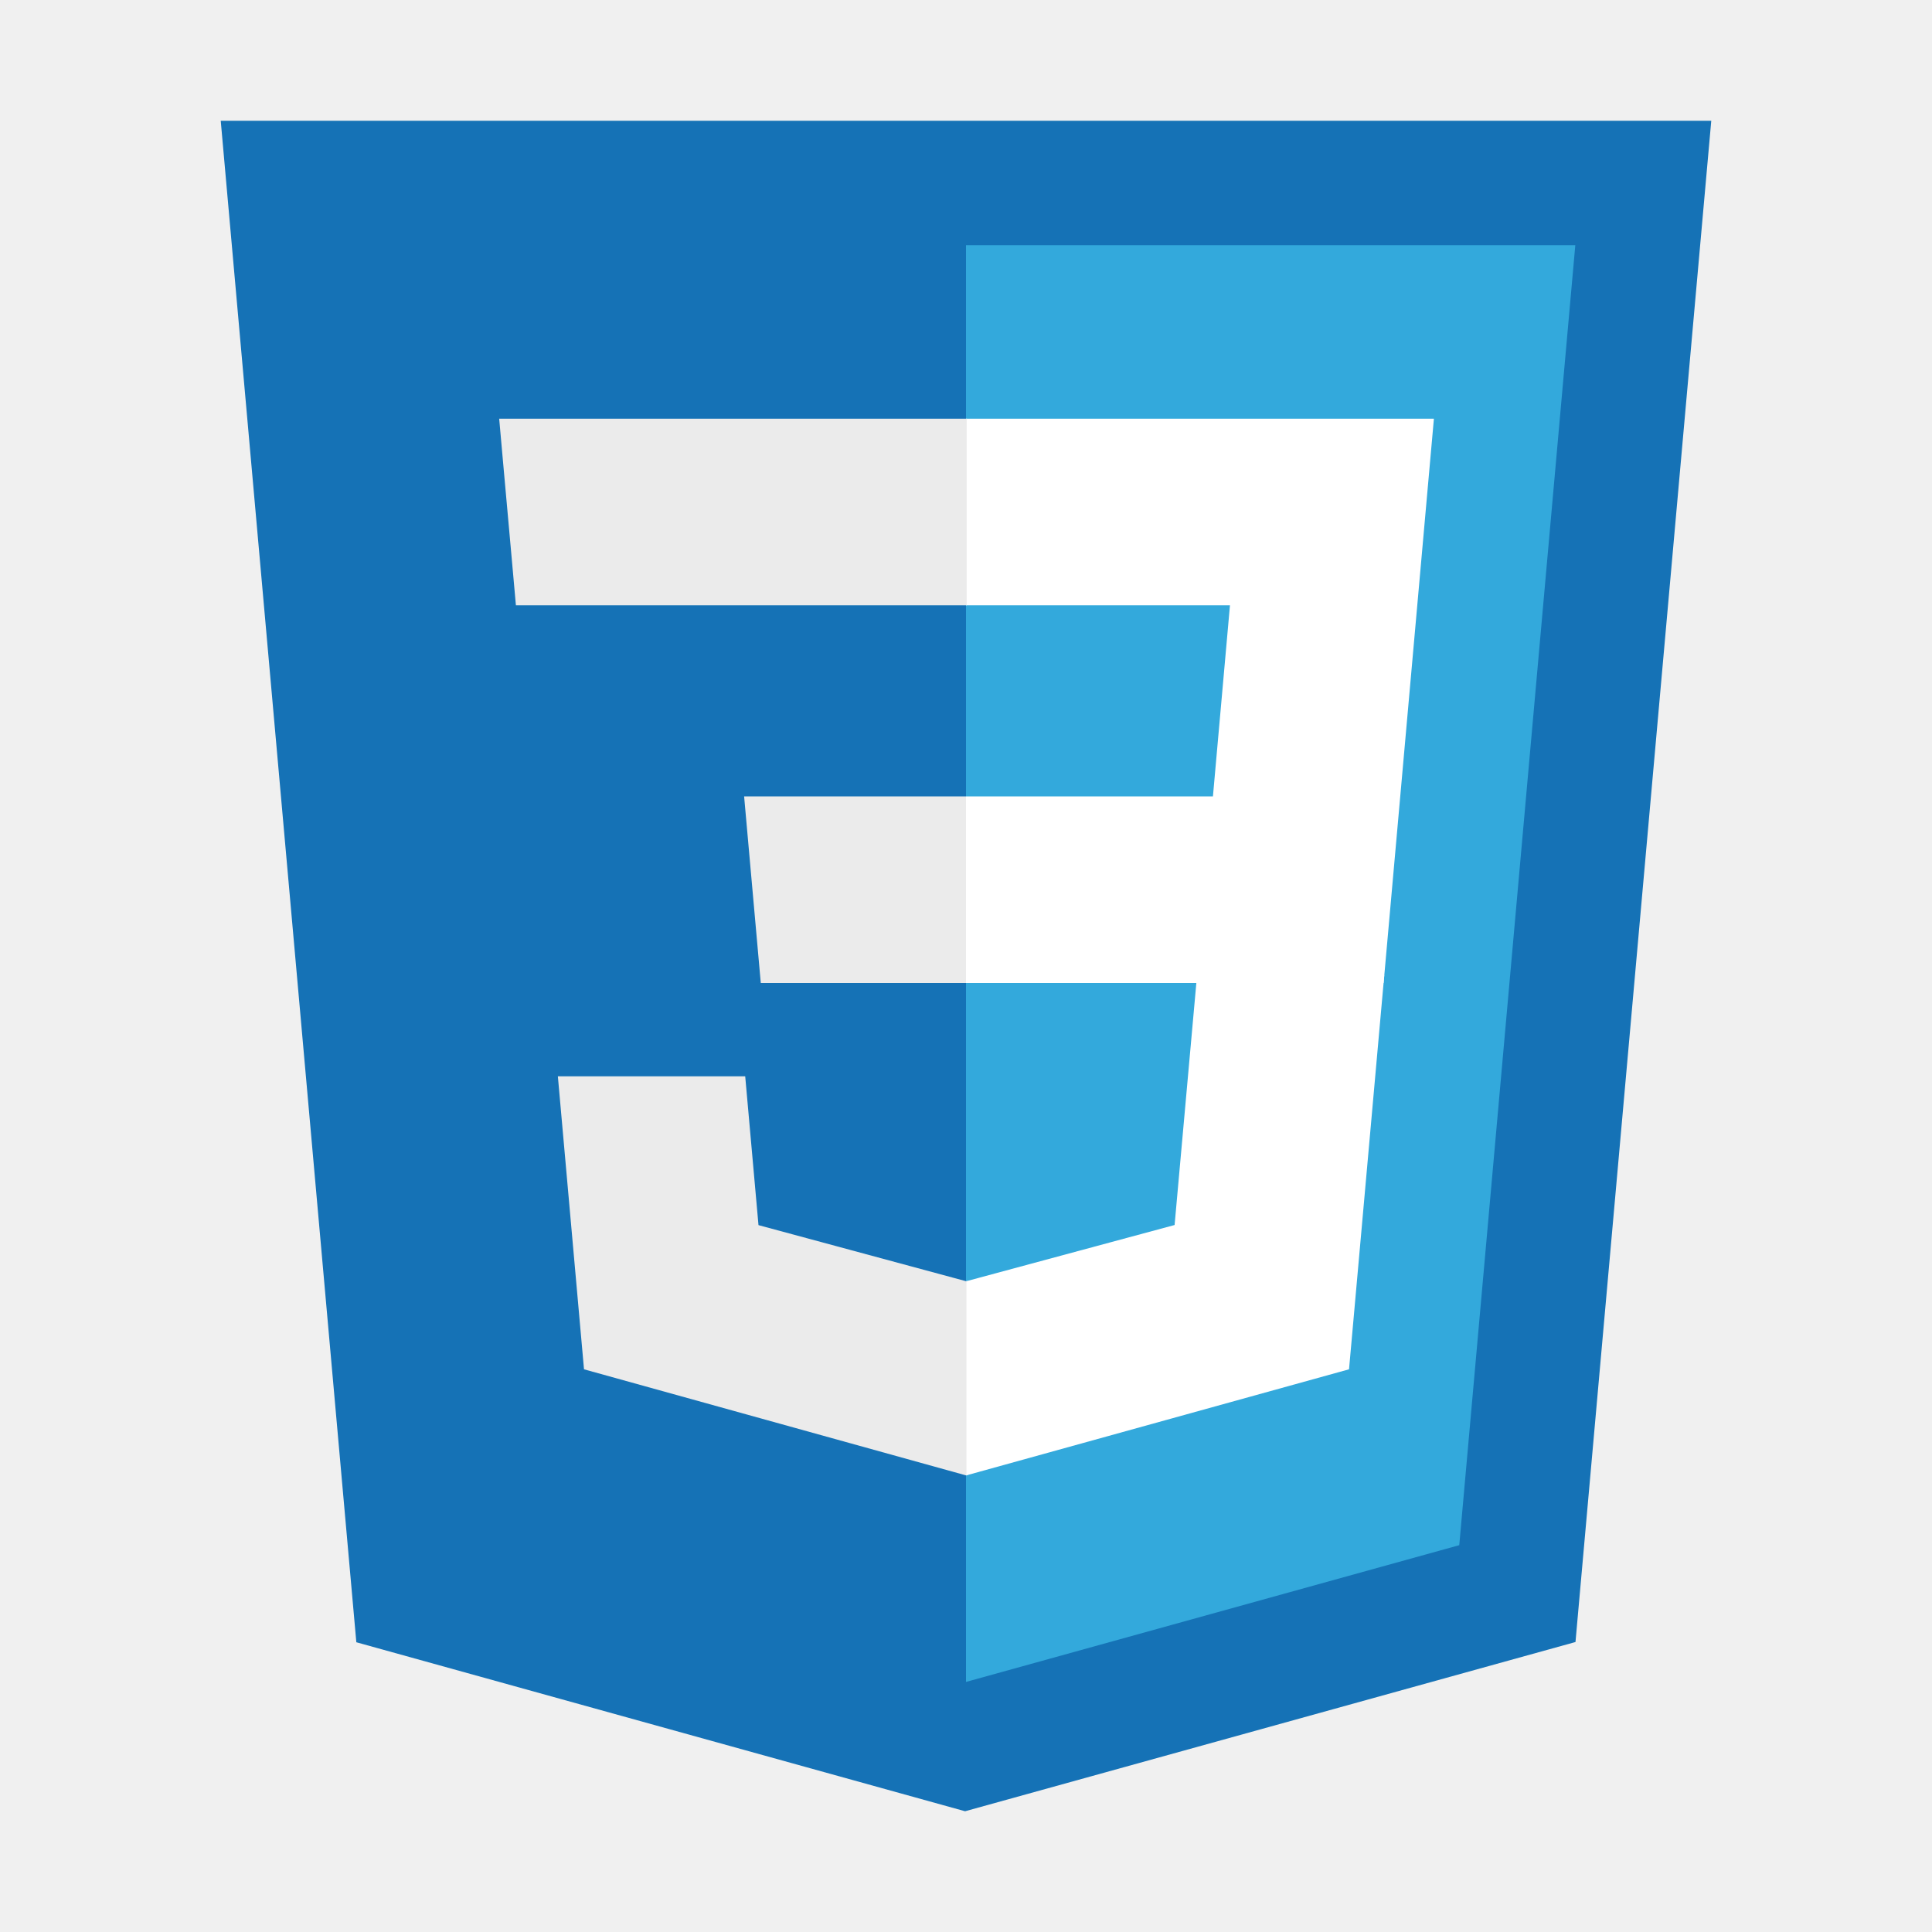
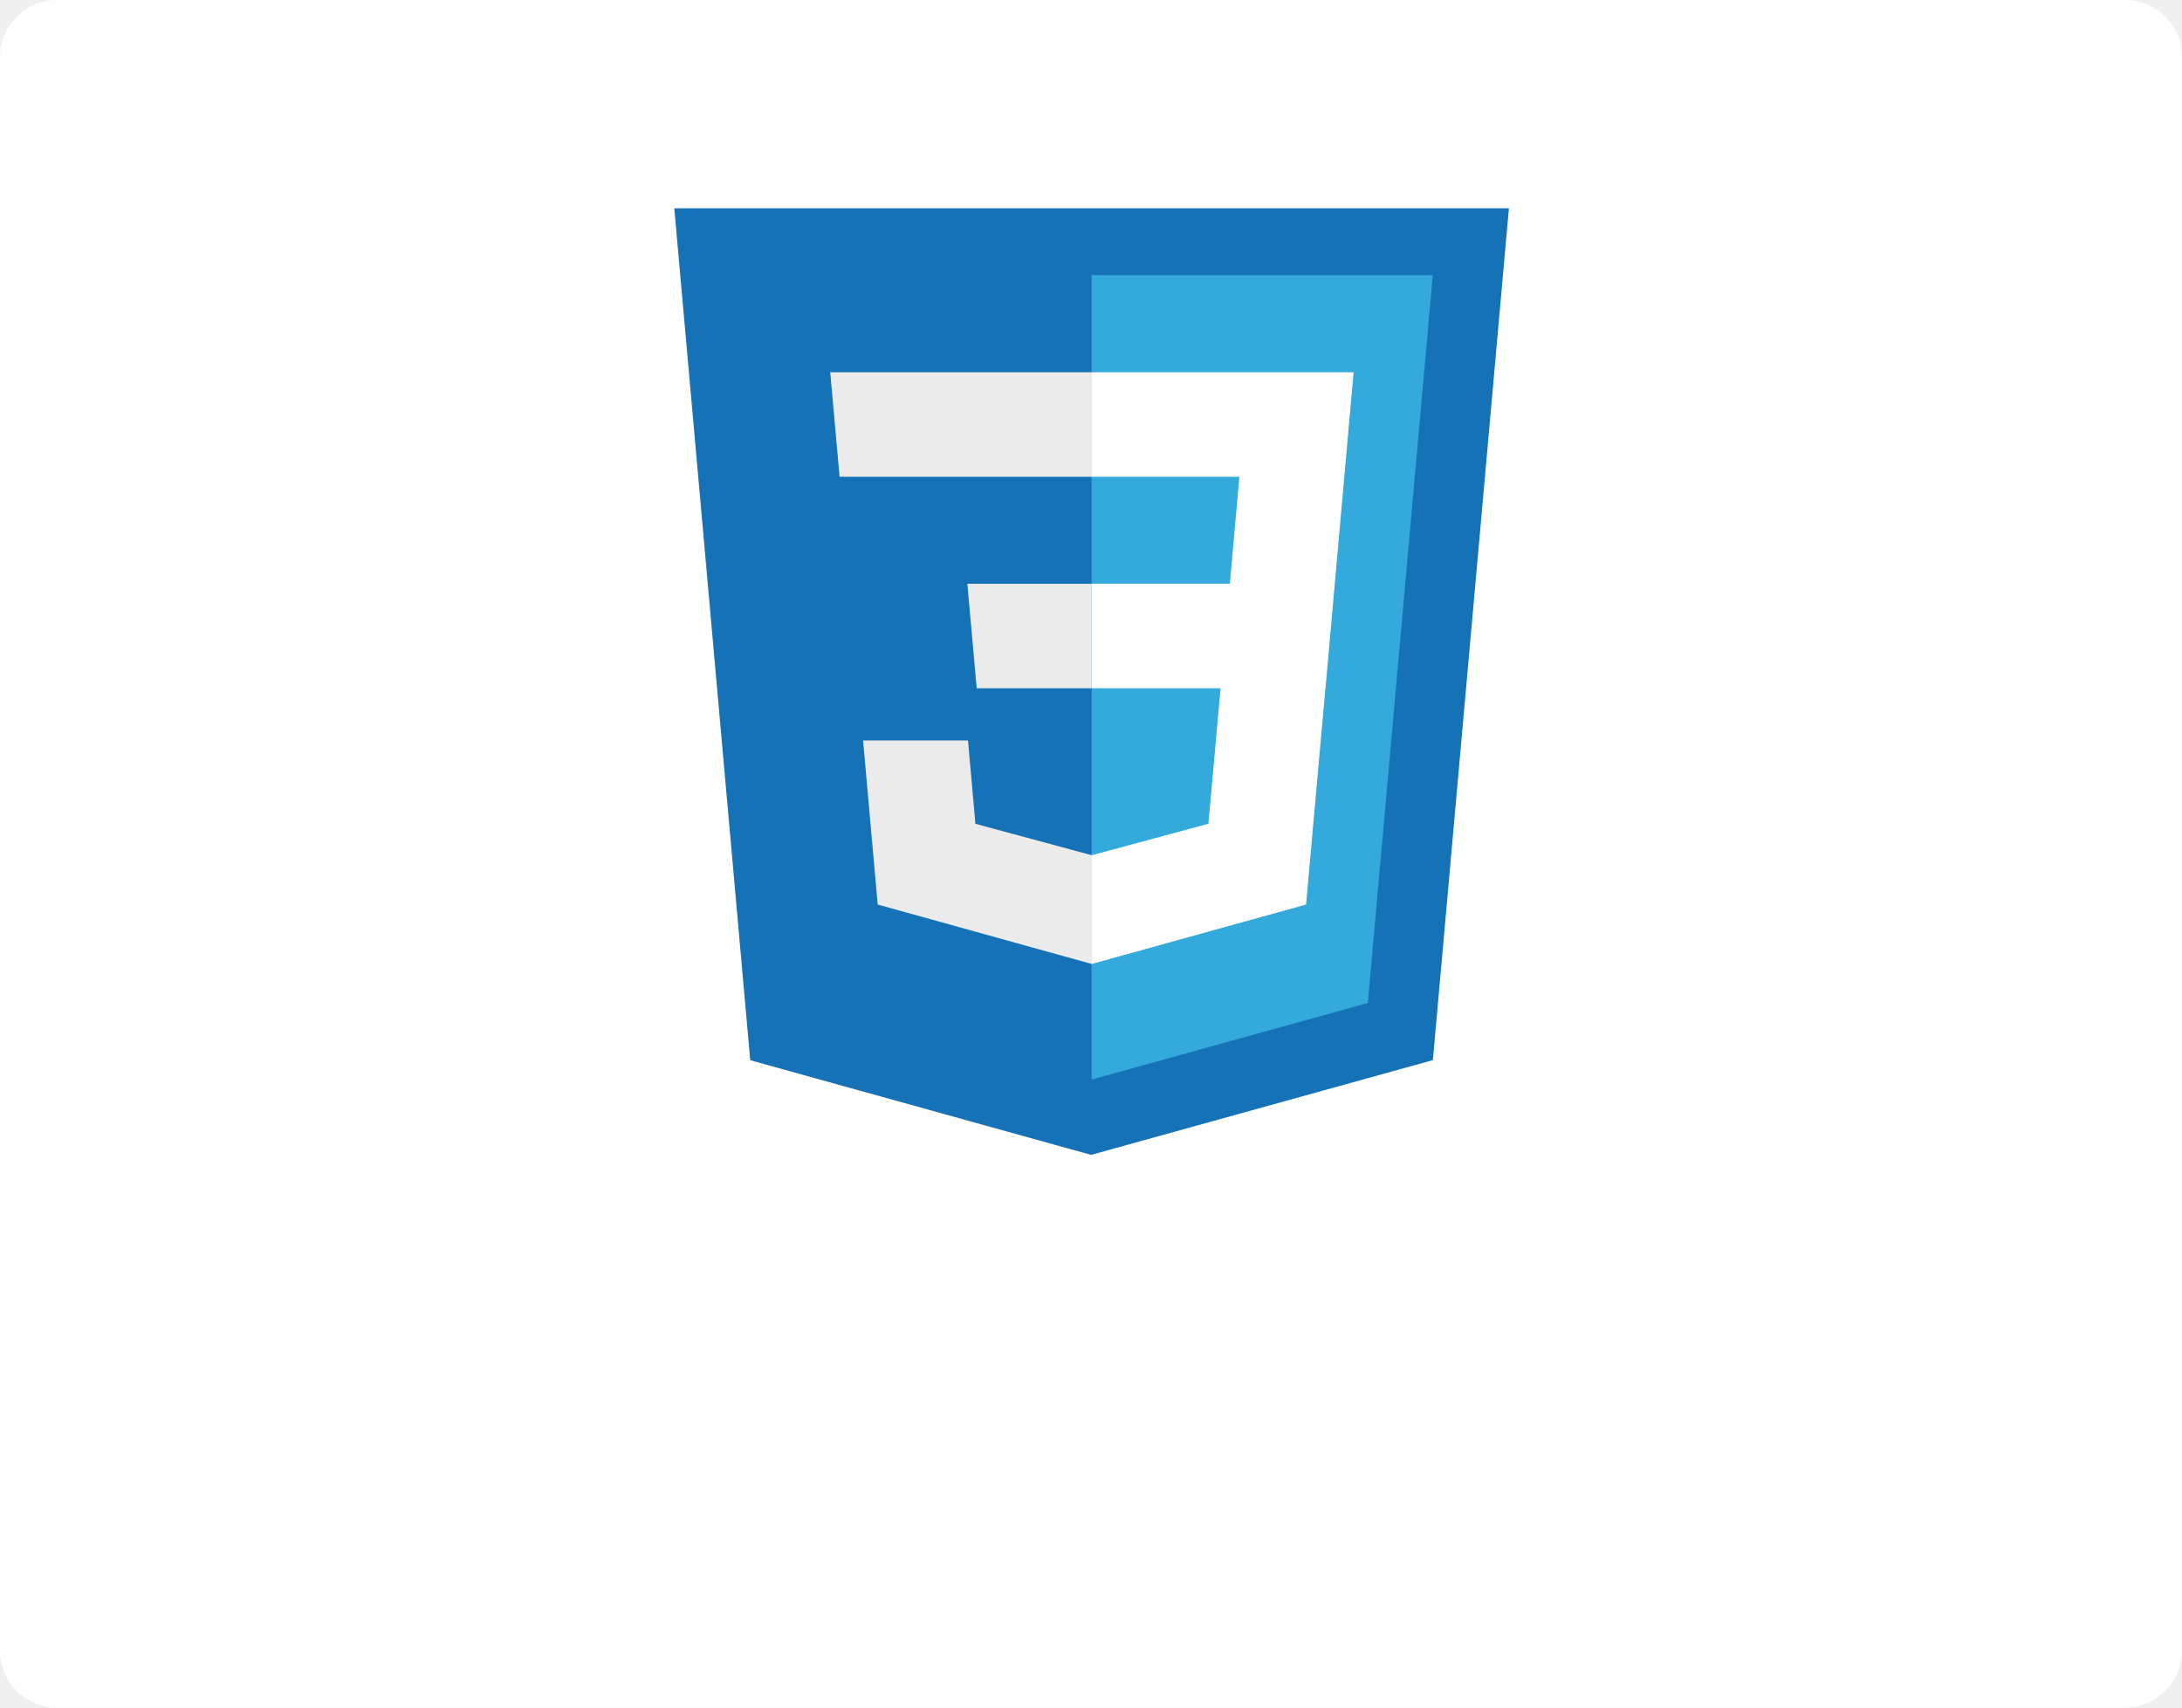
- <svg xmlns="http://www.w3.org/2000/svg" viewBox="0 0 32 32">
-   <polygon points="5.902 27.201 3.656 2 28.344 2 26.095 27.197 15.985 30 5.902 27.201" style="fill:#1572b6" />
-   <polygon points="16 27.858 24.17 25.593 26.092 4.061 16 4.061 16 27.858" style="fill:#33a9dc" />
-   <polygon points="16 13.191 20.09 13.191 20.372 10.026 16 10.026 16 6.935 16.011 6.935 23.75 6.935 23.676 7.764 22.917 16.282 16 16.282 16 13.191" style="fill:#fff" />
-   <polygon points="16.019 21.218 16.005 21.222 12.563 20.292 12.343 17.827 10.67 17.827 9.24 17.827 9.673 22.68 16.004 24.438 16.019 24.434 16.019 21.218" style="fill:#ebebeb" />
-   <polygon points="19.827 16.151 19.455 20.29 16.008 21.22 16.008 24.436 22.344 22.68 22.391 22.158 22.928 16.151 19.827 16.151" style="fill:#fff" />
-   <polygon points="16.011 6.935 16.011 8.855 16.011 10.018 16.011 10.026 8.555 10.026 8.555 10.026 8.545 10.026 8.483 9.331 8.342 7.764 8.268 6.935 16.011 6.935" style="fill:#ebebeb" />
-   <polygon points="16 13.191 16 15.111 16 16.274 16 16.282 12.611 16.282 12.611 16.282 12.601 16.282 12.539 15.587 12.399 14.02 12.325 13.191 16 13.191" style="fill:#ebebeb" />
+ <svg xmlns="http://www.w3.org/2000/svg" width="230" height="180" viewBox="0 0 230 180">
+   <g id="グループ_32" data-name="グループ 32" transform="translate(-485 -3437)">
+     <rect id="長方形_15" data-name="長方形 15" width="230" height="180" rx="6" transform="translate(485 3437)" fill="#fff" />
+     <g id="file_type_css_icon_130661" transform="translate(556.076 3458.657)">
+       <path id="パス_4" data-name="パス 4" d="M11.66,91.8,3.656,2H91.631L83.617,91.789,47.59,101.778Z" transform="translate(-3.656 -1.697)" fill="#1572b6" />
+       <path id="パス_5" data-name="パス 5" d="M16,88.861,45.114,80.79,51.963,4.061H16Z" transform="translate(27.988 3.283)" fill="#33a9dc" />
+       <path id="パス_6" data-name="パス 6" d="M16,29.228H30.575l1-11.278H16V6.935H43.617l-.264,2.954-2.7,30.354H16Z" transform="translate(27.988 10.651)" fill="#fff" />
+       <path id="パス_7" data-name="パス 7" d="M33.4,29.911l-.05.014L21.081,26.611,20.3,17.827H9.24l1.543,17.294,22.56,6.265.053-.014Z" transform="translate(10.659 38.572)" fill="#ebebeb" />
+       <path id="パス_8" data-name="パス 8" d="M29.617,16.151,28.291,30.9,16.008,34.214v11.46l22.578-6.257.167-1.86,1.914-21.406Z" transform="translate(28.008 34.276)" fill="#fff" />
+       <path id="パス_9" data-name="パス 9" d="M35.86,6.935V17.95H9.255l-.221-2.477-.5-5.584L8.268,6.935Z" transform="translate(8.167 10.651)" fill="#ebebeb" />
+       <path id="パス_10" data-name="パス 10" d="M25.421,13.191V24.206H13.309l-.221-2.477-.5-5.584-.264-2.954Z" transform="translate(18.567 26.688)" fill="#ebebeb" />
+     </g>
+   </g>
</svg>
